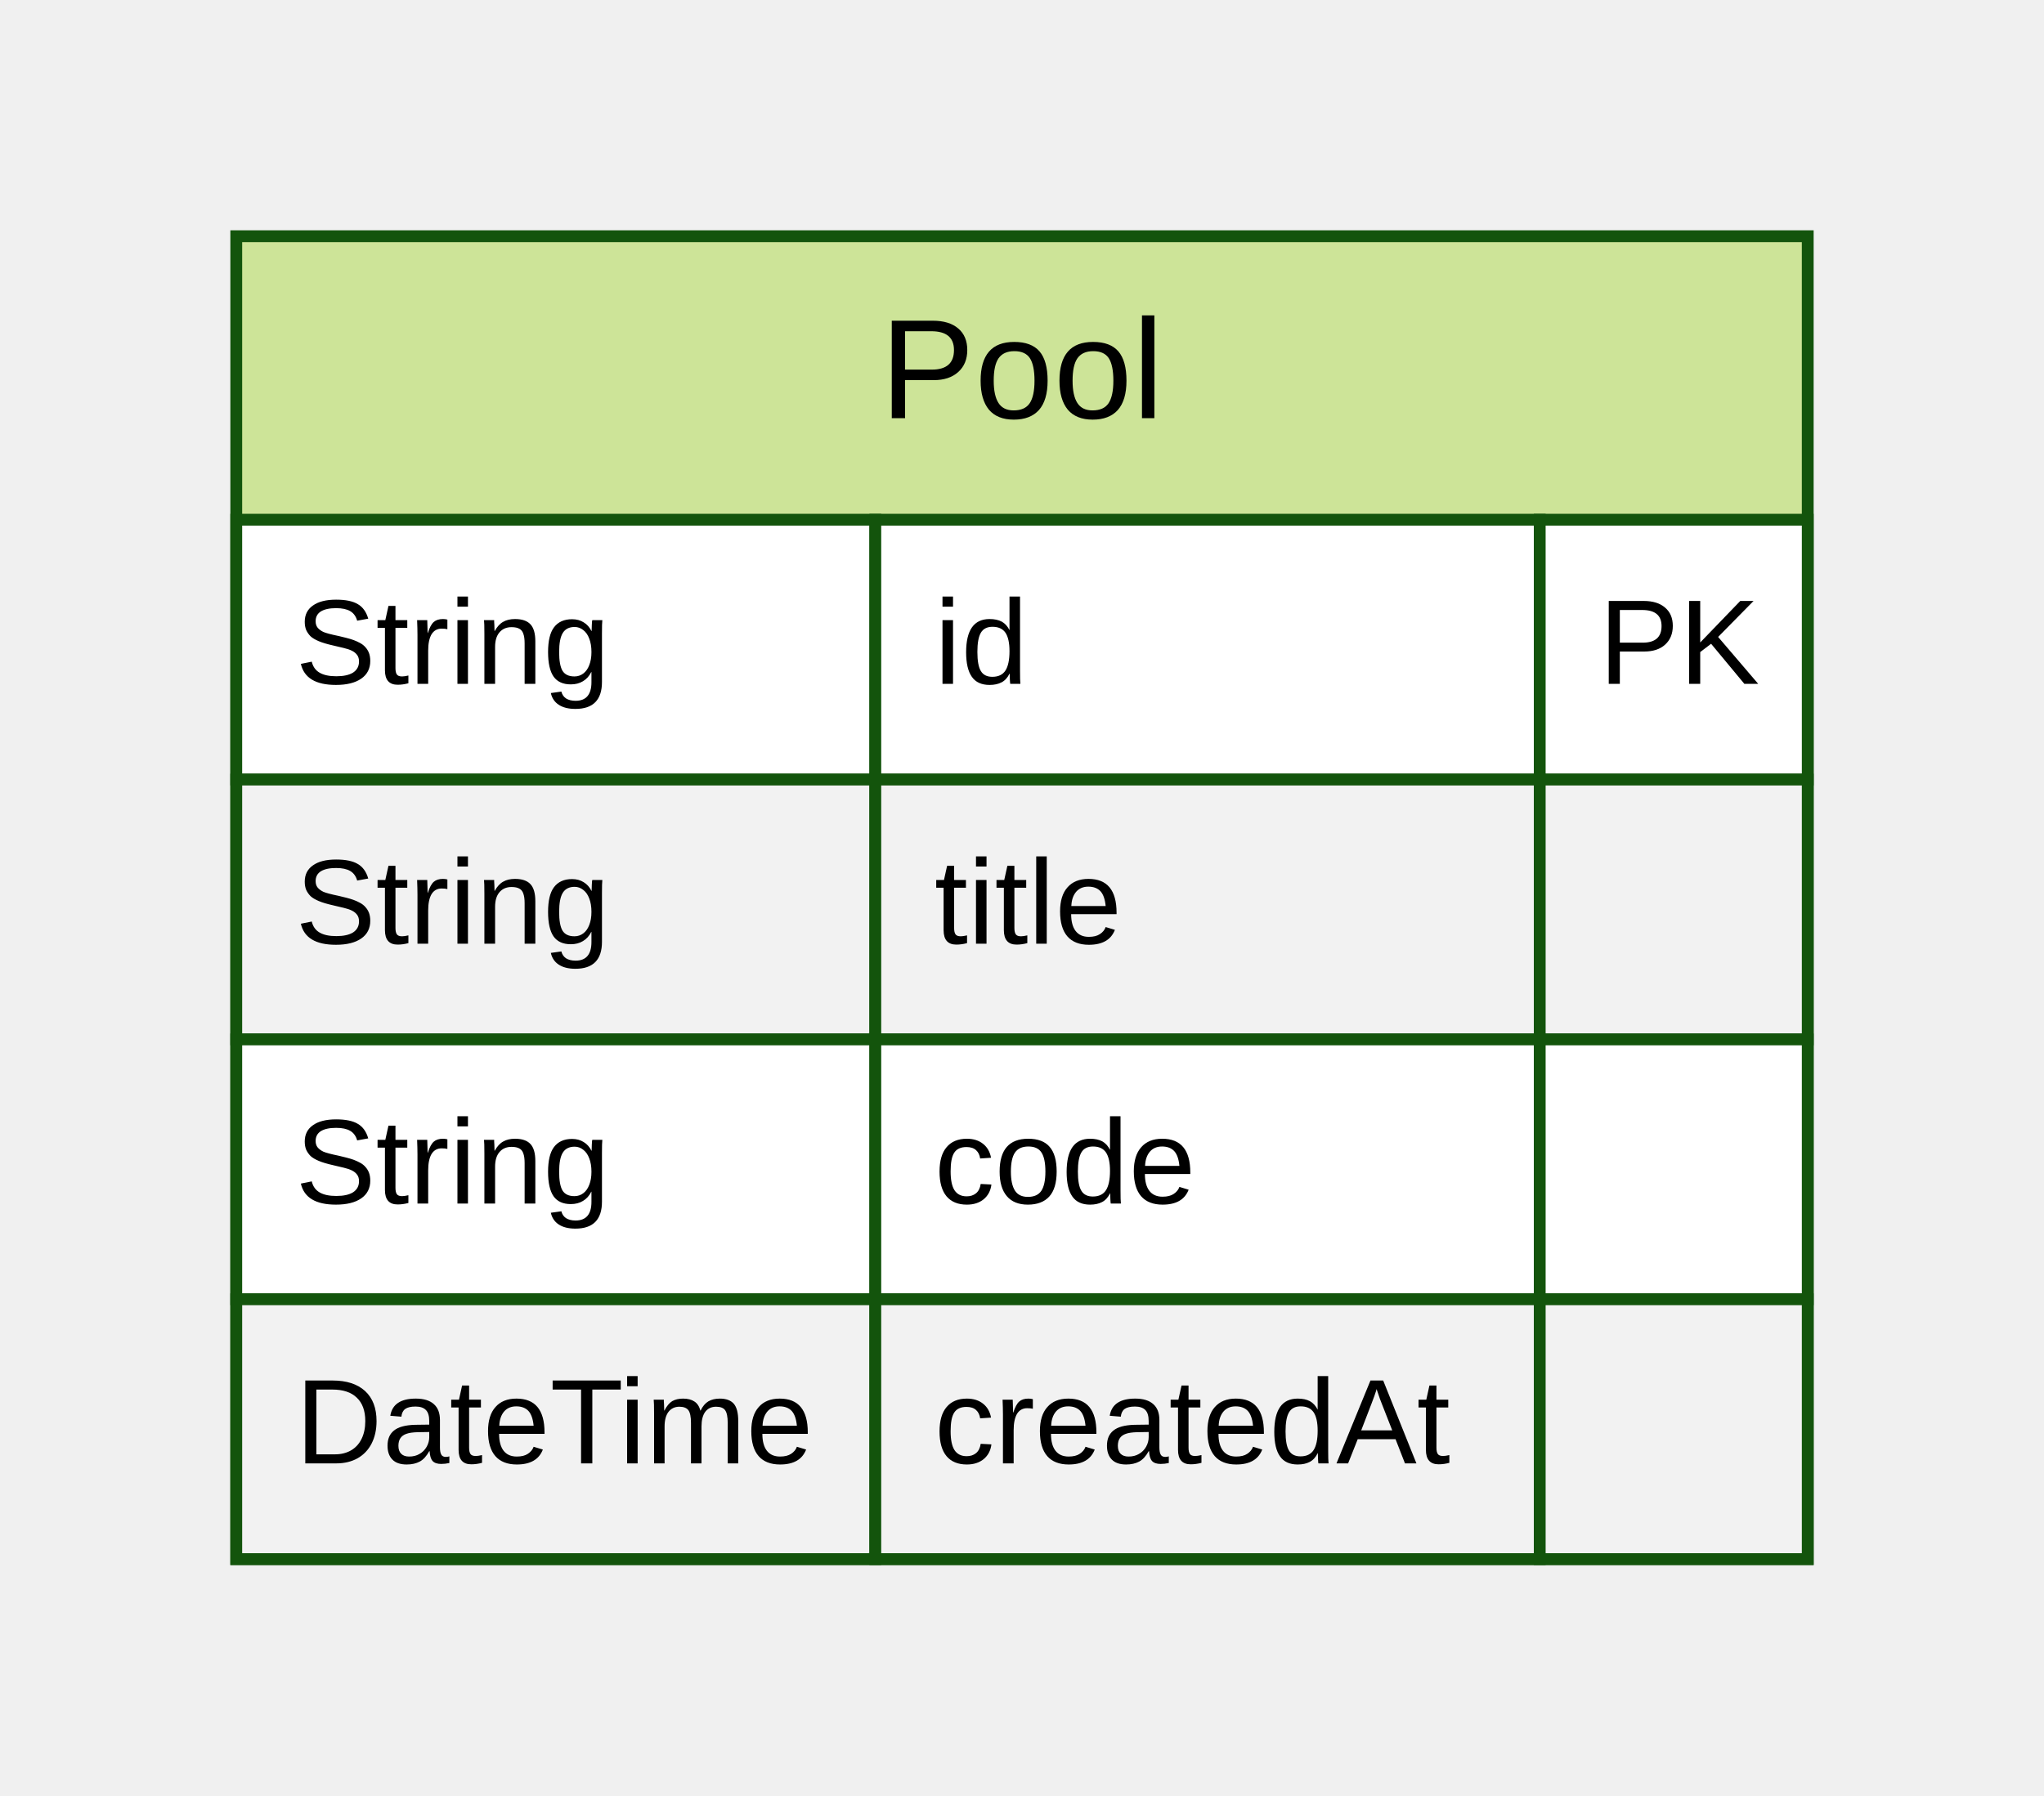
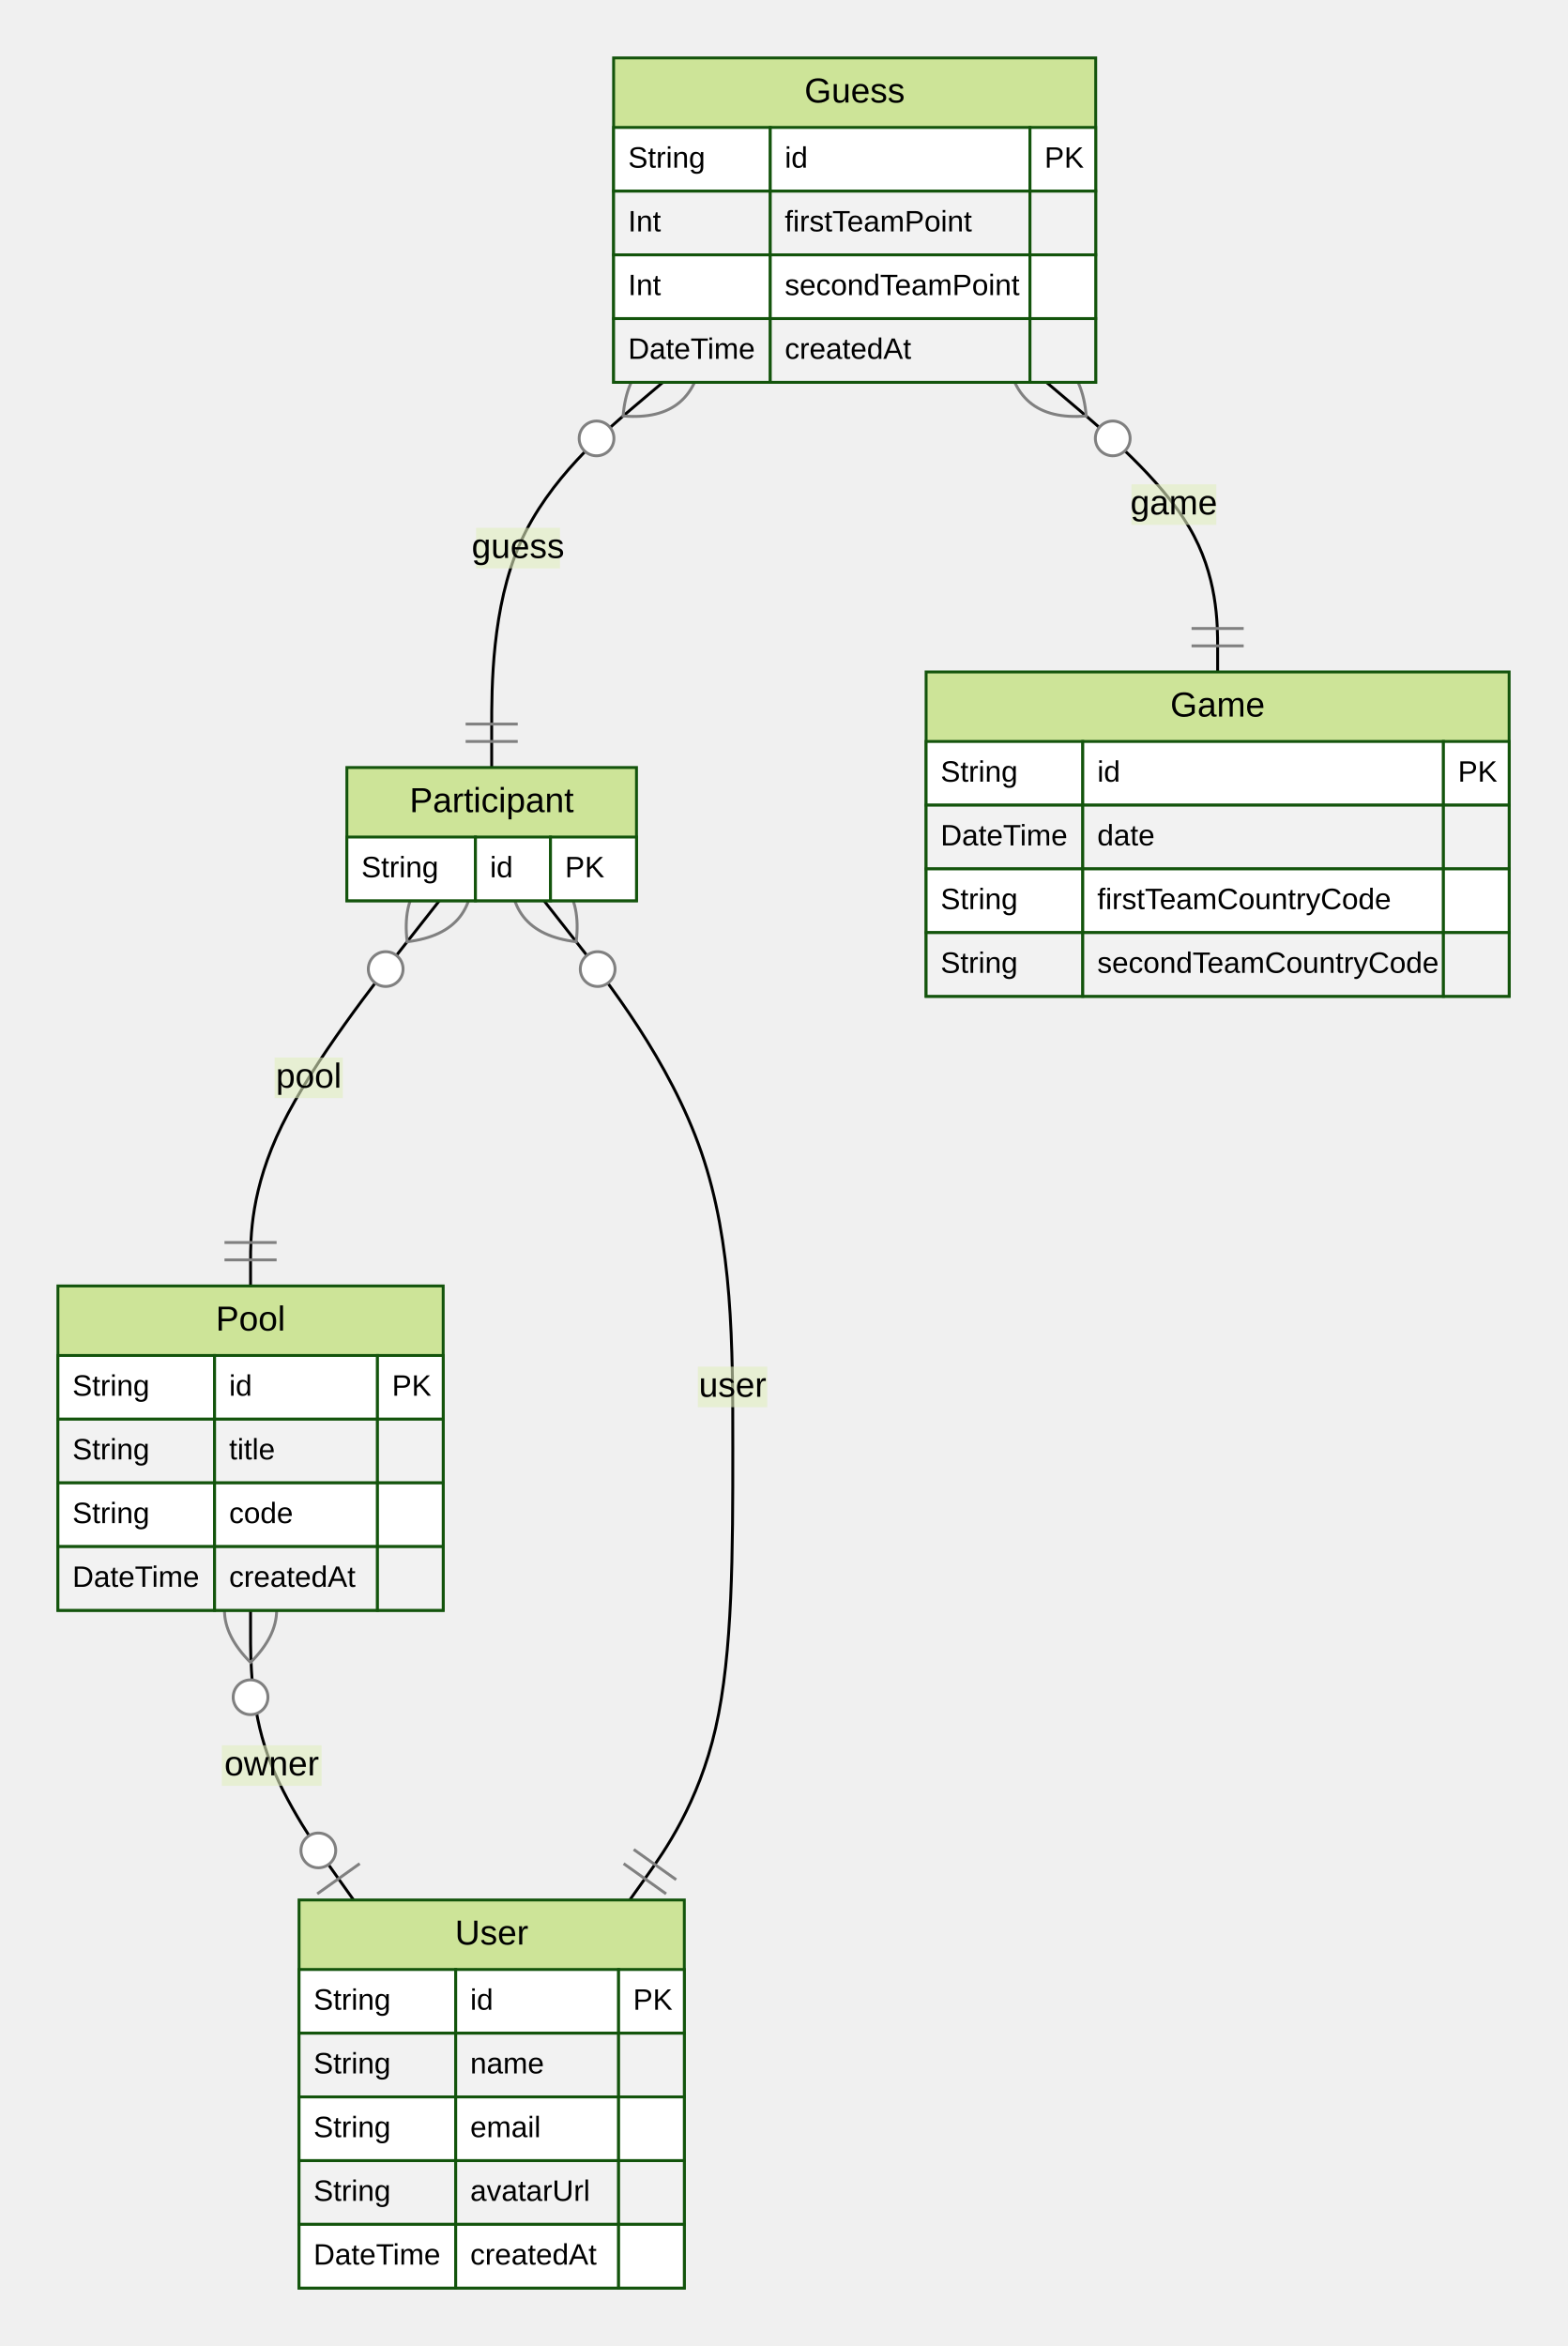
- <svg xmlns="http://www.w3.org/2000/svg" aria-labelledby="chart-title-mermaid-0 chart-desc-mermaid-0" role="img" viewBox="0 0 173.026 152" style="max-width: 173.026px; background-color: white;" width="100%" id="mermaid-0">
+ <svg xmlns="http://www.w3.org/2000/svg" aria-labelledby="chart-title-mermaid-0 chart-desc-mermaid-0" role="img" viewBox="0 0 541.082 810" style="max-width: 541.082px; background-color: white;" width="100%" id="mermaid-0">
  <style>#mermaid-0 {font-family:"trebuchet ms",verdana,arial,sans-serif;font-size:16px;fill:#000000;}#mermaid-0 .error-icon{fill:#552222;}#mermaid-0 .error-text{fill:#552222;stroke:#552222;}#mermaid-0 .edge-thickness-normal{stroke-width:2px;}#mermaid-0 .edge-thickness-thick{stroke-width:3.5px;}#mermaid-0 .edge-pattern-solid{stroke-dasharray:0;}#mermaid-0 .edge-pattern-dashed{stroke-dasharray:3;}#mermaid-0 .edge-pattern-dotted{stroke-dasharray:2;}#mermaid-0 .marker{fill:#000000;stroke:#000000;}#mermaid-0 .marker.cross{stroke:#000000;}#mermaid-0 svg{font-family:"trebuchet ms",verdana,arial,sans-serif;font-size:16px;}#mermaid-0 .entityBox{fill:#cde498;stroke:#13540c;}#mermaid-0 .attributeBoxOdd{fill:#ffffff;stroke:#13540c;}#mermaid-0 .attributeBoxEven{fill:#f2f2f2;stroke:#13540c;}#mermaid-0 .relationshipLabelBox{fill:hsl(78.158, 58.462%, 84.51%);opacity:0.7;background-color:hsl(78.158, 58.462%, 84.51%);}#mermaid-0 .relationshipLabelBox rect{opacity:0.5;}#mermaid-0 .relationshipLine{stroke:#000000;}#mermaid-0 :root{--mermaid-font-family:"trebuchet ms",verdana,arial,sans-serif;}</style>
  <g />
  <defs>
    <marker orient="auto" markerHeight="18" markerWidth="18" refY="9" refX="0" id="ONLY_ONE_START">
      <path d="M9,0 L9,18 M15,0 L15,18" fill="none" stroke="gray" />
    </marker>
  </defs>
  <defs>
    <marker orient="auto" markerHeight="18" markerWidth="18" refY="9" refX="18" id="ONLY_ONE_END">
      <path d="M3,0 L3,18 M9,0 L9,18" fill="none" stroke="gray" />
    </marker>
  </defs>
  <defs>
    <marker orient="auto" markerHeight="18" markerWidth="30" refY="9" refX="0" id="ZERO_OR_ONE_START">
      <circle r="6" cy="9" cx="21" fill="white" stroke="gray" />
      <path d="M9,0 L9,18" fill="none" stroke="gray" />
    </marker>
  </defs>
  <defs>
    <marker orient="auto" markerHeight="18" markerWidth="30" refY="9" refX="30" id="ZERO_OR_ONE_END">
      <circle r="6" cy="9" cx="9" fill="white" stroke="gray" />
      <path d="M21,0 L21,18" fill="none" stroke="gray" />
    </marker>
  </defs>
  <defs>
    <marker orient="auto" markerHeight="36" markerWidth="45" refY="18" refX="18" id="ONE_OR_MORE_START">
      <path d="M0,18 Q 18,0 36,18 Q 18,36 0,18 M42,9 L42,27" fill="none" stroke="gray" />
    </marker>
  </defs>
  <defs>
    <marker orient="auto" markerHeight="36" markerWidth="45" refY="18" refX="27" id="ONE_OR_MORE_END">
      <path d="M3,9 L3,27 M9,18 Q27,0 45,18 Q27,36 9,18" fill="none" stroke="gray" />
    </marker>
  </defs>
  <defs>
    <marker orient="auto" markerHeight="36" markerWidth="57" refY="18" refX="18" id="ZERO_OR_MORE_START">
      <circle r="6" cy="18" cx="48" fill="white" stroke="gray" />
      <path d="M0,18 Q18,0 36,18 Q18,36 0,18" fill="none" stroke="gray" />
    </marker>
  </defs>
  <defs>
    <marker orient="auto" markerHeight="36" markerWidth="57" refY="18" refX="39" id="ZERO_OR_MORE_END">
      <circle r="6" cy="18" cx="9" fill="white" stroke="gray" />
      <path d="M21,18 Q39,0 57,18 Q39,36 21,18" fill="none" stroke="gray" />
    </marker>
  </defs>
-   <g transform="translate(20,20 )" id="Pool">
+   <path marker-start="url(#ZERO_OR_MORE_START)" marker-end="url(#ZERO_OR_ONE_END)" fill="none" stroke="gray" d="M86.513,556L86.513,564.333C86.513,572.667,86.513,589.333,92.443,606C98.373,622.667,110.233,639.333,116.163,647.667L122.093,656" class="er relationshipLine" />
+   <path marker-start="url(#ZERO_OR_MORE_START)" marker-end="url(#ONLY_ONE_END)" fill="none" stroke="gray" d="M187.835,311L198.7,324.833C209.565,338.667,231.296,366.333,242.161,397.833C253.026,429.333,253.026,464.667,253.026,500C253.026,535.333,253.026,570.667,247.096,596.667C241.167,622.667,229.307,639.333,223.377,647.667L217.447,656" class="er relationshipLine" />
+   <path marker-start="url(#ZERO_OR_MORE_START)" marker-end="url(#ONLY_ONE_END)" fill="none" stroke="gray" d="M151.705,311L140.839,324.833C129.974,338.667,108.244,366.333,97.378,388.5C86.513,410.667,86.513,427.333,86.513,435.667L86.513,444" class="er relationshipLine" />
+   <path marker-start="url(#ZERO_OR_MORE_START)" marker-end="url(#ONLY_ONE_END)" fill="none" stroke="gray" d="M361.309,132L371.162,140.333C381.015,148.667,400.72,165.333,410.573,182C420.426,198.667,420.426,215.333,420.426,223.667L420.426,232" class="er relationshipLine" />
+   <path marker-start="url(#ZERO_OR_MORE_START)" marker-end="url(#ONLY_ONE_END)" fill="none" stroke="gray" d="M228.887,132L219.034,140.333C209.181,148.667,189.476,165.333,179.623,187.5C169.77,209.667,169.77,237.333,169.77,251.167L169.77,265" class="er relationshipLine" />
+   <g transform="translate(20,444 )" id="Pool">
    <rect height="112" width="133.026" y="0" x="0" stroke="gray" fill-opacity="100%" fill="honeydew" class="er entityBox" />
    <text transform="translate(66.51321,12)" style="font-family: &quot;trebuchet ms&quot;, verdana, arial, sans-serif;; font-size: 12px" text-anchor="middle" dominant-baseline="middle" y="0" x="0" id="entity-Pool" class="er entityLabel">Pool</text>
    <rect height="22" width="54.096" y="24" x="0" stroke="gray" fill-opacity="100%" fill="honeydew" class="er attributeBoxOdd" />
    <text transform="translate(5,35)" style="font-family: &quot;trebuchet ms&quot;, verdana, arial, sans-serif;; font-size: 10.2px" text-anchor="left" dominant-baseline="middle" y="0" x="0" id="entity-Pool-attr-1-type" class="er entityLabel">String</text>
    <rect height="22" width="56.243" y="24" x="54.096" stroke="gray" fill-opacity="100%" fill="honeydew" class="er attributeBoxOdd" />
    <text transform="translate(59.09555,35)" style="font-family: &quot;trebuchet ms&quot;, verdana, arial, sans-serif;; font-size: 10.2px" text-anchor="left" dominant-baseline="middle" y="0" x="0" id="entity-Pool-attr-1-name" class="er entityLabel">id</text>
    <rect height="22" width="22.688" y="24" x="110.339" stroke="gray" fill-opacity="100%" fill="honeydew" class="er attributeBoxOdd" />
    <text transform="translate(115.3387,35)" style="font-family: &quot;trebuchet ms&quot;, verdana, arial, sans-serif;; font-size: 10.2px" text-anchor="left" dominant-baseline="middle" y="0" x="0" id="entity-Pool-attr-1-key" class="er entityLabel">PK</text>
    <rect height="22" width="54.096" y="46" x="0" stroke="gray" fill-opacity="100%" fill="honeydew" class="er attributeBoxEven" />
    <text transform="translate(5,57)" style="font-family: &quot;trebuchet ms&quot;, verdana, arial, sans-serif;; font-size: 10.2px" text-anchor="left" dominant-baseline="middle" y="0" x="0" id="entity-Pool-attr-2-type" class="er entityLabel">String</text>
    <rect height="22" width="56.243" y="46" x="54.096" stroke="gray" fill-opacity="100%" fill="honeydew" class="er attributeBoxEven" />
    <text transform="translate(59.09555,57)" style="font-family: &quot;trebuchet ms&quot;, verdana, arial, sans-serif;; font-size: 10.2px" text-anchor="left" dominant-baseline="middle" y="0" x="0" id="entity-Pool-attr-2-name" class="er entityLabel">title</text>
    <rect height="22" width="22.688" y="46" x="110.339" stroke="gray" fill-opacity="100%" fill="honeydew" class="er attributeBoxEven" />
    <text transform="translate(115.3387,57)" style="font-family: &quot;trebuchet ms&quot;, verdana, arial, sans-serif;; font-size: 10.2px" text-anchor="left" dominant-baseline="middle" y="0" x="0" id="entity-Pool-attr-2-key" class="er entityLabel" />
    <rect height="22" width="54.096" y="68" x="0" stroke="gray" fill-opacity="100%" fill="honeydew" class="er attributeBoxOdd" />
    <text transform="translate(5,79)" style="font-family: &quot;trebuchet ms&quot;, verdana, arial, sans-serif;; font-size: 10.2px" text-anchor="left" dominant-baseline="middle" y="0" x="0" id="entity-Pool-attr-3-type" class="er entityLabel">String</text>
    <rect height="22" width="56.243" y="68" x="54.096" stroke="gray" fill-opacity="100%" fill="honeydew" class="er attributeBoxOdd" />
    <text transform="translate(59.09555,79)" style="font-family: &quot;trebuchet ms&quot;, verdana, arial, sans-serif;; font-size: 10.2px" text-anchor="left" dominant-baseline="middle" y="0" x="0" id="entity-Pool-attr-3-name" class="er entityLabel">code</text>
    <rect height="22" width="22.688" y="68" x="110.339" stroke="gray" fill-opacity="100%" fill="honeydew" class="er attributeBoxOdd" />
    <text transform="translate(115.3387,79)" style="font-family: &quot;trebuchet ms&quot;, verdana, arial, sans-serif;; font-size: 10.2px" text-anchor="left" dominant-baseline="middle" y="0" x="0" id="entity-Pool-attr-3-key" class="er entityLabel" />
    <rect height="22" width="54.096" y="90" x="0" stroke="gray" fill-opacity="100%" fill="honeydew" class="er attributeBoxEven" />
    <text transform="translate(5,101)" style="font-family: &quot;trebuchet ms&quot;, verdana, arial, sans-serif;; font-size: 10.2px" text-anchor="left" dominant-baseline="middle" y="0" x="0" id="entity-Pool-attr-4-type" class="er entityLabel">DateTime</text>
    <rect height="22" width="56.243" y="90" x="54.096" stroke="gray" fill-opacity="100%" fill="honeydew" class="er attributeBoxEven" />
    <text transform="translate(59.09555,101)" style="font-family: &quot;trebuchet ms&quot;, verdana, arial, sans-serif;; font-size: 10.2px" text-anchor="left" dominant-baseline="middle" y="0" x="0" id="entity-Pool-attr-4-name" class="er entityLabel">createdAt</text>
    <rect height="22" width="22.688" y="90" x="110.339" stroke="gray" fill-opacity="100%" fill="honeydew" class="er attributeBoxEven" />
    <text transform="translate(115.3387,101)" style="font-family: &quot;trebuchet ms&quot;, verdana, arial, sans-serif;; font-size: 10.2px" text-anchor="left" dominant-baseline="middle" y="0" x="0" id="entity-Pool-attr-4-key" class="er entityLabel" />
  </g>
+   <g transform="translate(119.7698,265 )" id="Participant">
+     <rect height="46" width="100" y="0" x="0" stroke="gray" fill-opacity="100%" fill="honeydew" class="er entityBox" />
+     <text transform="translate(50,12)" style="font-family: &quot;trebuchet ms&quot;, verdana, arial, sans-serif;; font-size: 12px" text-anchor="middle" dominant-baseline="middle" y="0" x="0" id="entity-Participant" class="er entityLabel">Participant</text>
+     <rect height="22" width="44.399" y="24" x="0" stroke="gray" fill-opacity="100%" fill="honeydew" class="er attributeBoxOdd" />
+     <text transform="translate(5,35)" style="font-family: &quot;trebuchet ms&quot;, verdana, arial, sans-serif;; font-size: 10.2px" text-anchor="left" dominant-baseline="middle" y="0" x="0" id="entity-Participant-attr-1-type" class="er entityLabel">String</text>
+     <rect height="22" width="25.911" y="24" x="44.399" stroke="gray" fill-opacity="100%" fill="honeydew" class="er attributeBoxOdd" />
+     <text transform="translate(49.39862,35)" style="font-family: &quot;trebuchet ms&quot;, verdana, arial, sans-serif;; font-size: 10.2px" text-anchor="left" dominant-baseline="middle" y="0" x="0" id="entity-Participant-attr-1-name" class="er entityLabel">id</text>
+     <rect height="22" width="29.69" y="24" x="70.31" stroke="gray" fill-opacity="100%" fill="honeydew" class="er attributeBoxOdd" />
+     <text transform="translate(75.30976,35)" style="font-family: &quot;trebuchet ms&quot;, verdana, arial, sans-serif;; font-size: 10.2px" text-anchor="left" dominant-baseline="middle" y="0" x="0" id="entity-Participant-attr-1-key" class="er entityLabel">PK</text>
+   </g>
+   <g transform="translate(103.2566,656 )" id="User">
+     <rect height="134" width="133.026" y="0" x="0" stroke="gray" fill-opacity="100%" fill="honeydew" class="er entityBox" />
+     <text transform="translate(66.51321,12)" style="font-family: &quot;trebuchet ms&quot;, verdana, arial, sans-serif;; font-size: 12px" text-anchor="middle" dominant-baseline="middle" y="0" x="0" id="entity-User" class="er entityLabel">User</text>
+     <rect height="22" width="54.096" y="24" x="0" stroke="gray" fill-opacity="100%" fill="honeydew" class="er attributeBoxOdd" />
+     <text transform="translate(5,35)" style="font-family: &quot;trebuchet ms&quot;, verdana, arial, sans-serif;; font-size: 10.2px" text-anchor="left" dominant-baseline="middle" y="0" x="0" id="entity-User-attr-1-type" class="er entityLabel">String</text>
+     <rect height="22" width="56.243" y="24" x="54.096" stroke="gray" fill-opacity="100%" fill="honeydew" class="er attributeBoxOdd" />
+     <text transform="translate(59.09555,35)" style="font-family: &quot;trebuchet ms&quot;, verdana, arial, sans-serif;; font-size: 10.2px" text-anchor="left" dominant-baseline="middle" y="0" x="0" id="entity-User-attr-1-name" class="er entityLabel">id</text>
+     <rect height="22" width="22.688" y="24" x="110.339" stroke="gray" fill-opacity="100%" fill="honeydew" class="er attributeBoxOdd" />
+     <text transform="translate(115.3387,35)" style="font-family: &quot;trebuchet ms&quot;, verdana, arial, sans-serif;; font-size: 10.2px" text-anchor="left" dominant-baseline="middle" y="0" x="0" id="entity-User-attr-1-key" class="er entityLabel">PK</text>
+     <rect height="22" width="54.096" y="46" x="0" stroke="gray" fill-opacity="100%" fill="honeydew" class="er attributeBoxEven" />
+     <text transform="translate(5,57)" style="font-family: &quot;trebuchet ms&quot;, verdana, arial, sans-serif;; font-size: 10.2px" text-anchor="left" dominant-baseline="middle" y="0" x="0" id="entity-User-attr-2-type" class="er entityLabel">String</text>
+     <rect height="22" width="56.243" y="46" x="54.096" stroke="gray" fill-opacity="100%" fill="honeydew" class="er attributeBoxEven" />
+     <text transform="translate(59.09555,57)" style="font-family: &quot;trebuchet ms&quot;, verdana, arial, sans-serif;; font-size: 10.2px" text-anchor="left" dominant-baseline="middle" y="0" x="0" id="entity-User-attr-2-name" class="er entityLabel">name</text>
+     <rect height="22" width="22.688" y="46" x="110.339" stroke="gray" fill-opacity="100%" fill="honeydew" class="er attributeBoxEven" />
+     <text transform="translate(115.3387,57)" style="font-family: &quot;trebuchet ms&quot;, verdana, arial, sans-serif;; font-size: 10.2px" text-anchor="left" dominant-baseline="middle" y="0" x="0" id="entity-User-attr-2-key" class="er entityLabel" />
+     <rect height="22" width="54.096" y="68" x="0" stroke="gray" fill-opacity="100%" fill="honeydew" class="er attributeBoxOdd" />
+     <text transform="translate(5,79)" style="font-family: &quot;trebuchet ms&quot;, verdana, arial, sans-serif;; font-size: 10.2px" text-anchor="left" dominant-baseline="middle" y="0" x="0" id="entity-User-attr-3-type" class="er entityLabel">String</text>
+     <rect height="22" width="56.243" y="68" x="54.096" stroke="gray" fill-opacity="100%" fill="honeydew" class="er attributeBoxOdd" />
+     <text transform="translate(59.09555,79)" style="font-family: &quot;trebuchet ms&quot;, verdana, arial, sans-serif;; font-size: 10.2px" text-anchor="left" dominant-baseline="middle" y="0" x="0" id="entity-User-attr-3-name" class="er entityLabel">email</text>
+     <rect height="22" width="22.688" y="68" x="110.339" stroke="gray" fill-opacity="100%" fill="honeydew" class="er attributeBoxOdd" />
+     <text transform="translate(115.3387,79)" style="font-family: &quot;trebuchet ms&quot;, verdana, arial, sans-serif;; font-size: 10.2px" text-anchor="left" dominant-baseline="middle" y="0" x="0" id="entity-User-attr-3-key" class="er entityLabel" />
+     <rect height="22" width="54.096" y="90" x="0" stroke="gray" fill-opacity="100%" fill="honeydew" class="er attributeBoxEven" />
+     <text transform="translate(5,101)" style="font-family: &quot;trebuchet ms&quot;, verdana, arial, sans-serif;; font-size: 10.2px" text-anchor="left" dominant-baseline="middle" y="0" x="0" id="entity-User-attr-4-type" class="er entityLabel">String</text>
+     <rect height="22" width="56.243" y="90" x="54.096" stroke="gray" fill-opacity="100%" fill="honeydew" class="er attributeBoxEven" />
+     <text transform="translate(59.09555,101)" style="font-family: &quot;trebuchet ms&quot;, verdana, arial, sans-serif;; font-size: 10.2px" text-anchor="left" dominant-baseline="middle" y="0" x="0" id="entity-User-attr-4-name" class="er entityLabel">avatarUrl</text>
+     <rect height="22" width="22.688" y="90" x="110.339" stroke="gray" fill-opacity="100%" fill="honeydew" class="er attributeBoxEven" />
+     <text transform="translate(115.3387,101)" style="font-family: &quot;trebuchet ms&quot;, verdana, arial, sans-serif;; font-size: 10.2px" text-anchor="left" dominant-baseline="middle" y="0" x="0" id="entity-User-attr-4-key" class="er entityLabel" />
+     <rect height="22" width="54.096" y="112" x="0" stroke="gray" fill-opacity="100%" fill="honeydew" class="er attributeBoxOdd" />
+     <text transform="translate(5,123)" style="font-family: &quot;trebuchet ms&quot;, verdana, arial, sans-serif;; font-size: 10.2px" text-anchor="left" dominant-baseline="middle" y="0" x="0" id="entity-User-attr-5-type" class="er entityLabel">DateTime</text>
+     <rect height="22" width="56.243" y="112" x="54.096" stroke="gray" fill-opacity="100%" fill="honeydew" class="er attributeBoxOdd" />
+     <text transform="translate(59.09555,123)" style="font-family: &quot;trebuchet ms&quot;, verdana, arial, sans-serif;; font-size: 10.2px" text-anchor="left" dominant-baseline="middle" y="0" x="0" id="entity-User-attr-5-name" class="er entityLabel">createdAt</text>
+     <rect height="22" width="22.688" y="112" x="110.339" stroke="gray" fill-opacity="100%" fill="honeydew" class="er attributeBoxOdd" />
+     <text transform="translate(115.3387,123)" style="font-family: &quot;trebuchet ms&quot;, verdana, arial, sans-serif;; font-size: 10.2px" text-anchor="left" dominant-baseline="middle" y="0" x="0" id="entity-User-attr-5-key" class="er entityLabel" />
+   </g>
+   <g transform="translate(319.7698,232 )" id="Game">
+     <rect height="112" width="201.312" y="0" x="0" stroke="gray" fill-opacity="100%" fill="honeydew" class="er entityBox" />
+     <text transform="translate(100.6562,12)" style="font-family: &quot;trebuchet ms&quot;, verdana, arial, sans-serif;; font-size: 12px" text-anchor="middle" dominant-baseline="middle" y="0" x="0" id="entity-Game" class="er entityLabel">Game</text>
+     <rect height="22" width="54.096" y="24" x="0" stroke="gray" fill-opacity="100%" fill="honeydew" class="er attributeBoxOdd" />
+     <text transform="translate(5,35)" style="font-family: &quot;trebuchet ms&quot;, verdana, arial, sans-serif;; font-size: 10.2px" text-anchor="left" dominant-baseline="middle" y="0" x="0" id="entity-Game-attr-1-type" class="er entityLabel">String</text>
+     <rect height="22" width="124.529" y="24" x="54.096" stroke="gray" fill-opacity="100%" fill="honeydew" class="er attributeBoxOdd" />
+     <text transform="translate(59.09555,35)" style="font-family: &quot;trebuchet ms&quot;, verdana, arial, sans-serif;; font-size: 10.2px" text-anchor="left" dominant-baseline="middle" y="0" x="0" id="entity-Game-attr-1-name" class="er entityLabel">id</text>
+     <rect height="22" width="22.688" y="24" x="178.625" stroke="gray" fill-opacity="100%" fill="honeydew" class="er attributeBoxOdd" />
+     <text transform="translate(183.6248,35)" style="font-family: &quot;trebuchet ms&quot;, verdana, arial, sans-serif;; font-size: 10.2px" text-anchor="left" dominant-baseline="middle" y="0" x="0" id="entity-Game-attr-1-key" class="er entityLabel">PK</text>
+     <rect height="22" width="54.096" y="46" x="0" stroke="gray" fill-opacity="100%" fill="honeydew" class="er attributeBoxEven" />
+     <text transform="translate(5,57)" style="font-family: &quot;trebuchet ms&quot;, verdana, arial, sans-serif;; font-size: 10.2px" text-anchor="left" dominant-baseline="middle" y="0" x="0" id="entity-Game-attr-2-type" class="er entityLabel">DateTime</text>
+     <rect height="22" width="124.529" y="46" x="54.096" stroke="gray" fill-opacity="100%" fill="honeydew" class="er attributeBoxEven" />
+     <text transform="translate(59.09555,57)" style="font-family: &quot;trebuchet ms&quot;, verdana, arial, sans-serif;; font-size: 10.2px" text-anchor="left" dominant-baseline="middle" y="0" x="0" id="entity-Game-attr-2-name" class="er entityLabel">date</text>
+     <rect height="22" width="22.688" y="46" x="178.625" stroke="gray" fill-opacity="100%" fill="honeydew" class="er attributeBoxEven" />
+     <text transform="translate(183.6248,57)" style="font-family: &quot;trebuchet ms&quot;, verdana, arial, sans-serif;; font-size: 10.2px" text-anchor="left" dominant-baseline="middle" y="0" x="0" id="entity-Game-attr-2-key" class="er entityLabel" />
+     <rect height="22" width="54.096" y="68" x="0" stroke="gray" fill-opacity="100%" fill="honeydew" class="er attributeBoxOdd" />
+     <text transform="translate(5,79)" style="font-family: &quot;trebuchet ms&quot;, verdana, arial, sans-serif;; font-size: 10.2px" text-anchor="left" dominant-baseline="middle" y="0" x="0" id="entity-Game-attr-3-type" class="er entityLabel">String</text>
+     <rect height="22" width="124.529" y="68" x="54.096" stroke="gray" fill-opacity="100%" fill="honeydew" class="er attributeBoxOdd" />
+     <text transform="translate(59.09555,79)" style="font-family: &quot;trebuchet ms&quot;, verdana, arial, sans-serif;; font-size: 10.2px" text-anchor="left" dominant-baseline="middle" y="0" x="0" id="entity-Game-attr-3-name" class="er entityLabel">firstTeamCountryCode</text>
+     <rect height="22" width="22.688" y="68" x="178.625" stroke="gray" fill-opacity="100%" fill="honeydew" class="er attributeBoxOdd" />
+     <text transform="translate(183.6248,79)" style="font-family: &quot;trebuchet ms&quot;, verdana, arial, sans-serif;; font-size: 10.2px" text-anchor="left" dominant-baseline="middle" y="0" x="0" id="entity-Game-attr-3-key" class="er entityLabel" />
+     <rect height="22" width="54.096" y="90" x="0" stroke="gray" fill-opacity="100%" fill="honeydew" class="er attributeBoxEven" />
+     <text transform="translate(5,101)" style="font-family: &quot;trebuchet ms&quot;, verdana, arial, sans-serif;; font-size: 10.2px" text-anchor="left" dominant-baseline="middle" y="0" x="0" id="entity-Game-attr-4-type" class="er entityLabel">String</text>
+     <rect height="22" width="124.529" y="90" x="54.096" stroke="gray" fill-opacity="100%" fill="honeydew" class="er attributeBoxEven" />
+     <text transform="translate(59.09555,101)" style="font-family: &quot;trebuchet ms&quot;, verdana, arial, sans-serif;; font-size: 10.2px" text-anchor="left" dominant-baseline="middle" y="0" x="0" id="entity-Game-attr-4-name" class="er entityLabel">secondTeamCountryCode</text>
+     <rect height="22" width="22.688" y="90" x="178.625" stroke="gray" fill-opacity="100%" fill="honeydew" class="er attributeBoxEven" />
+     <text transform="translate(183.6248,101)" style="font-family: &quot;trebuchet ms&quot;, verdana, arial, sans-serif;; font-size: 10.2px" text-anchor="left" dominant-baseline="middle" y="0" x="0" id="entity-Game-attr-4-key" class="er entityLabel" />
+   </g>
+   <g transform="translate(211.8678,20 )" id="Guess">
+     <rect height="112" width="166.46" y="0" x="0" stroke="gray" fill-opacity="100%" fill="honeydew" class="er entityBox" />
+     <text transform="translate(83.23013,12)" style="font-family: &quot;trebuchet ms&quot;, verdana, arial, sans-serif;; font-size: 12px" text-anchor="middle" dominant-baseline="middle" y="0" x="0" id="entity-Guess" class="er entityLabel">Guess</text>
+     <rect height="22" width="54.096" y="24" x="0" stroke="gray" fill-opacity="100%" fill="honeydew" class="er attributeBoxOdd" />
+     <text transform="translate(5,35)" style="font-family: &quot;trebuchet ms&quot;, verdana, arial, sans-serif;; font-size: 10.2px" text-anchor="left" dominant-baseline="middle" y="0" x="0" id="entity-Guess-attr-1-type" class="er entityLabel">String</text>
+     <rect height="22" width="89.677" y="24" x="54.096" stroke="gray" fill-opacity="100%" fill="honeydew" class="er attributeBoxOdd" />
+     <text transform="translate(59.09555,35)" style="font-family: &quot;trebuchet ms&quot;, verdana, arial, sans-serif;; font-size: 10.2px" text-anchor="left" dominant-baseline="middle" y="0" x="0" id="entity-Guess-attr-1-name" class="er entityLabel">id</text>
+     <rect height="22" width="22.688" y="24" x="143.773" stroke="gray" fill-opacity="100%" fill="honeydew" class="er attributeBoxOdd" />
+     <text transform="translate(148.7726,35)" style="font-family: &quot;trebuchet ms&quot;, verdana, arial, sans-serif;; font-size: 10.2px" text-anchor="left" dominant-baseline="middle" y="0" x="0" id="entity-Guess-attr-1-key" class="er entityLabel">PK</text>
+     <rect height="22" width="54.096" y="46" x="0" stroke="gray" fill-opacity="100%" fill="honeydew" class="er attributeBoxEven" />
+     <text transform="translate(5,57)" style="font-family: &quot;trebuchet ms&quot;, verdana, arial, sans-serif;; font-size: 10.2px" text-anchor="left" dominant-baseline="middle" y="0" x="0" id="entity-Guess-attr-2-type" class="er entityLabel">Int</text>
+     <rect height="22" width="89.677" y="46" x="54.096" stroke="gray" fill-opacity="100%" fill="honeydew" class="er attributeBoxEven" />
+     <text transform="translate(59.09555,57)" style="font-family: &quot;trebuchet ms&quot;, verdana, arial, sans-serif;; font-size: 10.2px" text-anchor="left" dominant-baseline="middle" y="0" x="0" id="entity-Guess-attr-2-name" class="er entityLabel">firstTeamPoint</text>
+     <rect height="22" width="22.688" y="46" x="143.773" stroke="gray" fill-opacity="100%" fill="honeydew" class="er attributeBoxEven" />
+     <text transform="translate(148.7726,57)" style="font-family: &quot;trebuchet ms&quot;, verdana, arial, sans-serif;; font-size: 10.2px" text-anchor="left" dominant-baseline="middle" y="0" x="0" id="entity-Guess-attr-2-key" class="er entityLabel" />
+     <rect height="22" width="54.096" y="68" x="0" stroke="gray" fill-opacity="100%" fill="honeydew" class="er attributeBoxOdd" />
+     <text transform="translate(5,79)" style="font-family: &quot;trebuchet ms&quot;, verdana, arial, sans-serif;; font-size: 10.2px" text-anchor="left" dominant-baseline="middle" y="0" x="0" id="entity-Guess-attr-3-type" class="er entityLabel">Int</text>
+     <rect height="22" width="89.677" y="68" x="54.096" stroke="gray" fill-opacity="100%" fill="honeydew" class="er attributeBoxOdd" />
+     <text transform="translate(59.09555,79)" style="font-family: &quot;trebuchet ms&quot;, verdana, arial, sans-serif;; font-size: 10.2px" text-anchor="left" dominant-baseline="middle" y="0" x="0" id="entity-Guess-attr-3-name" class="er entityLabel">secondTeamPoint</text>
+     <rect height="22" width="22.688" y="68" x="143.773" stroke="gray" fill-opacity="100%" fill="honeydew" class="er attributeBoxOdd" />
+     <text transform="translate(148.7726,79)" style="font-family: &quot;trebuchet ms&quot;, verdana, arial, sans-serif;; font-size: 10.2px" text-anchor="left" dominant-baseline="middle" y="0" x="0" id="entity-Guess-attr-3-key" class="er entityLabel" />
+     <rect height="22" width="54.096" y="90" x="0" stroke="gray" fill-opacity="100%" fill="honeydew" class="er attributeBoxEven" />
+     <text transform="translate(5,101)" style="font-family: &quot;trebuchet ms&quot;, verdana, arial, sans-serif;; font-size: 10.2px" text-anchor="left" dominant-baseline="middle" y="0" x="0" id="entity-Guess-attr-4-type" class="er entityLabel">DateTime</text>
+     <rect height="22" width="89.677" y="90" x="54.096" stroke="gray" fill-opacity="100%" fill="honeydew" class="er attributeBoxEven" />
+     <text transform="translate(59.09555,101)" style="font-family: &quot;trebuchet ms&quot;, verdana, arial, sans-serif;; font-size: 10.2px" text-anchor="left" dominant-baseline="middle" y="0" x="0" id="entity-Guess-attr-4-name" class="er entityLabel">createdAt</text>
+     <rect height="22" width="22.688" y="90" x="143.773" stroke="gray" fill-opacity="100%" fill="honeydew" class="er attributeBoxEven" />
+     <text transform="translate(148.7726,101)" style="font-family: &quot;trebuchet ms&quot;, verdana, arial, sans-serif;; font-size: 10.2px" text-anchor="left" dominant-baseline="middle" y="0" x="0" id="entity-Guess-attr-4-key" class="er entityLabel" />
+   </g>
+   <rect fill-opacity="85%" fill="white" height="14" width="34.471" y="602.592" x="76.574" class="er relationshipLabelBox" />
+   <text style="font-family: &quot;trebuchet ms&quot;, verdana, arial, sans-serif;; font-size: 12px" dominant-baseline="middle" text-anchor="middle" y="609.592" x="93.81" id="rel1" class="er relationshipLabel">owner</text>
+   <rect fill-opacity="85%" fill="white" height="14" width="23.959" y="471.862" x="240.96" class="er relationshipLabelBox" />
+   <text style="font-family: &quot;trebuchet ms&quot;, verdana, arial, sans-serif;; font-size: 12px" dominant-baseline="middle" text-anchor="middle" y="478.862" x="252.94" id="rel2" class="er relationshipLabel">user</text>
+   <rect fill-opacity="85%" fill="white" height="14" width="23.564" y="365.133" x="94.824" class="er relationshipLabelBox" />
+   <text style="font-family: &quot;trebuchet ms&quot;, verdana, arial, sans-serif;; font-size: 12px" dominant-baseline="middle" text-anchor="middle" y="372.133" x="106.606" id="rel3" class="er relationshipLabel">pool</text>
+   <rect fill-opacity="85%" fill="white" height="14" width="29.289" y="167.222" x="390.665" class="er relationshipLabelBox" />
+   <text style="font-family: &quot;trebuchet ms&quot;, verdana, arial, sans-serif;; font-size: 12px" dominant-baseline="middle" text-anchor="middle" y="174.222" x="405.31" id="rel4" class="er relationshipLabel">game</text>
+   <rect fill-opacity="85%" fill="white" height="14" width="28.982" y="182.256" x="164.376" class="er relationshipLabelBox" />
+   <text style="font-family: &quot;trebuchet ms&quot;, verdana, arial, sans-serif;; font-size: 12px" dominant-baseline="middle" text-anchor="middle" y="189.256" x="178.867" id="rel5" class="er relationshipLabel">guess</text>
</svg>
